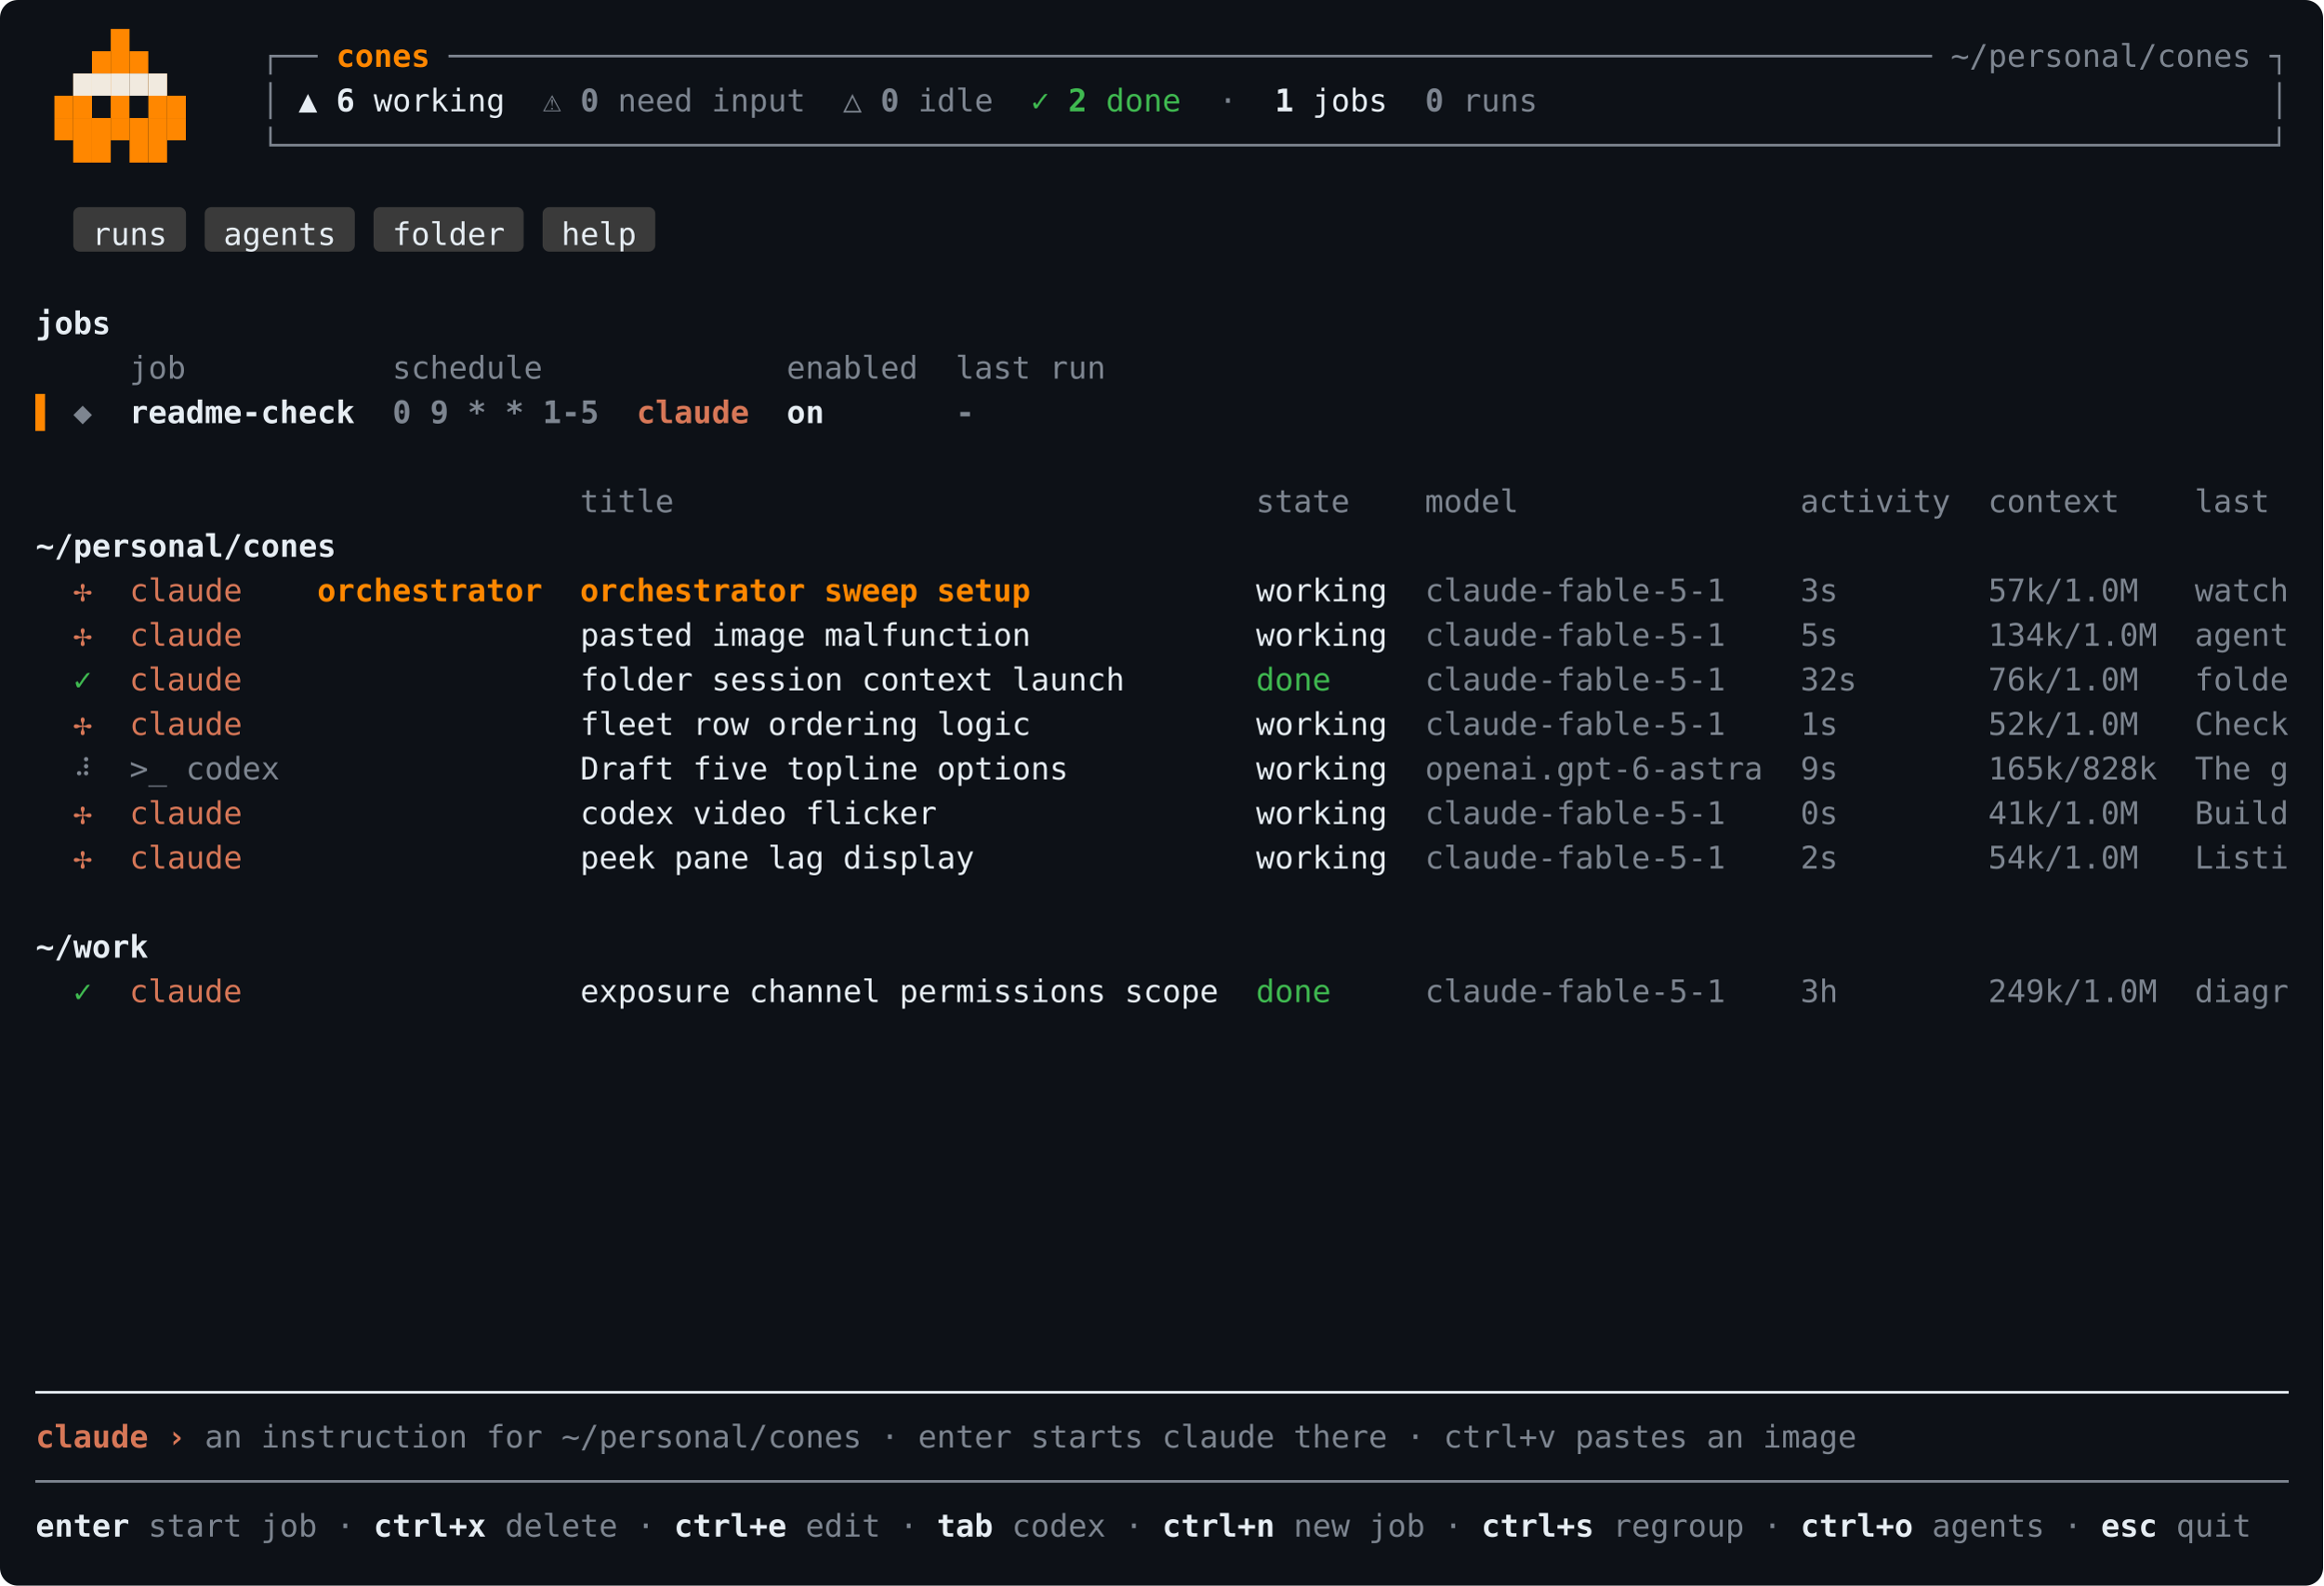
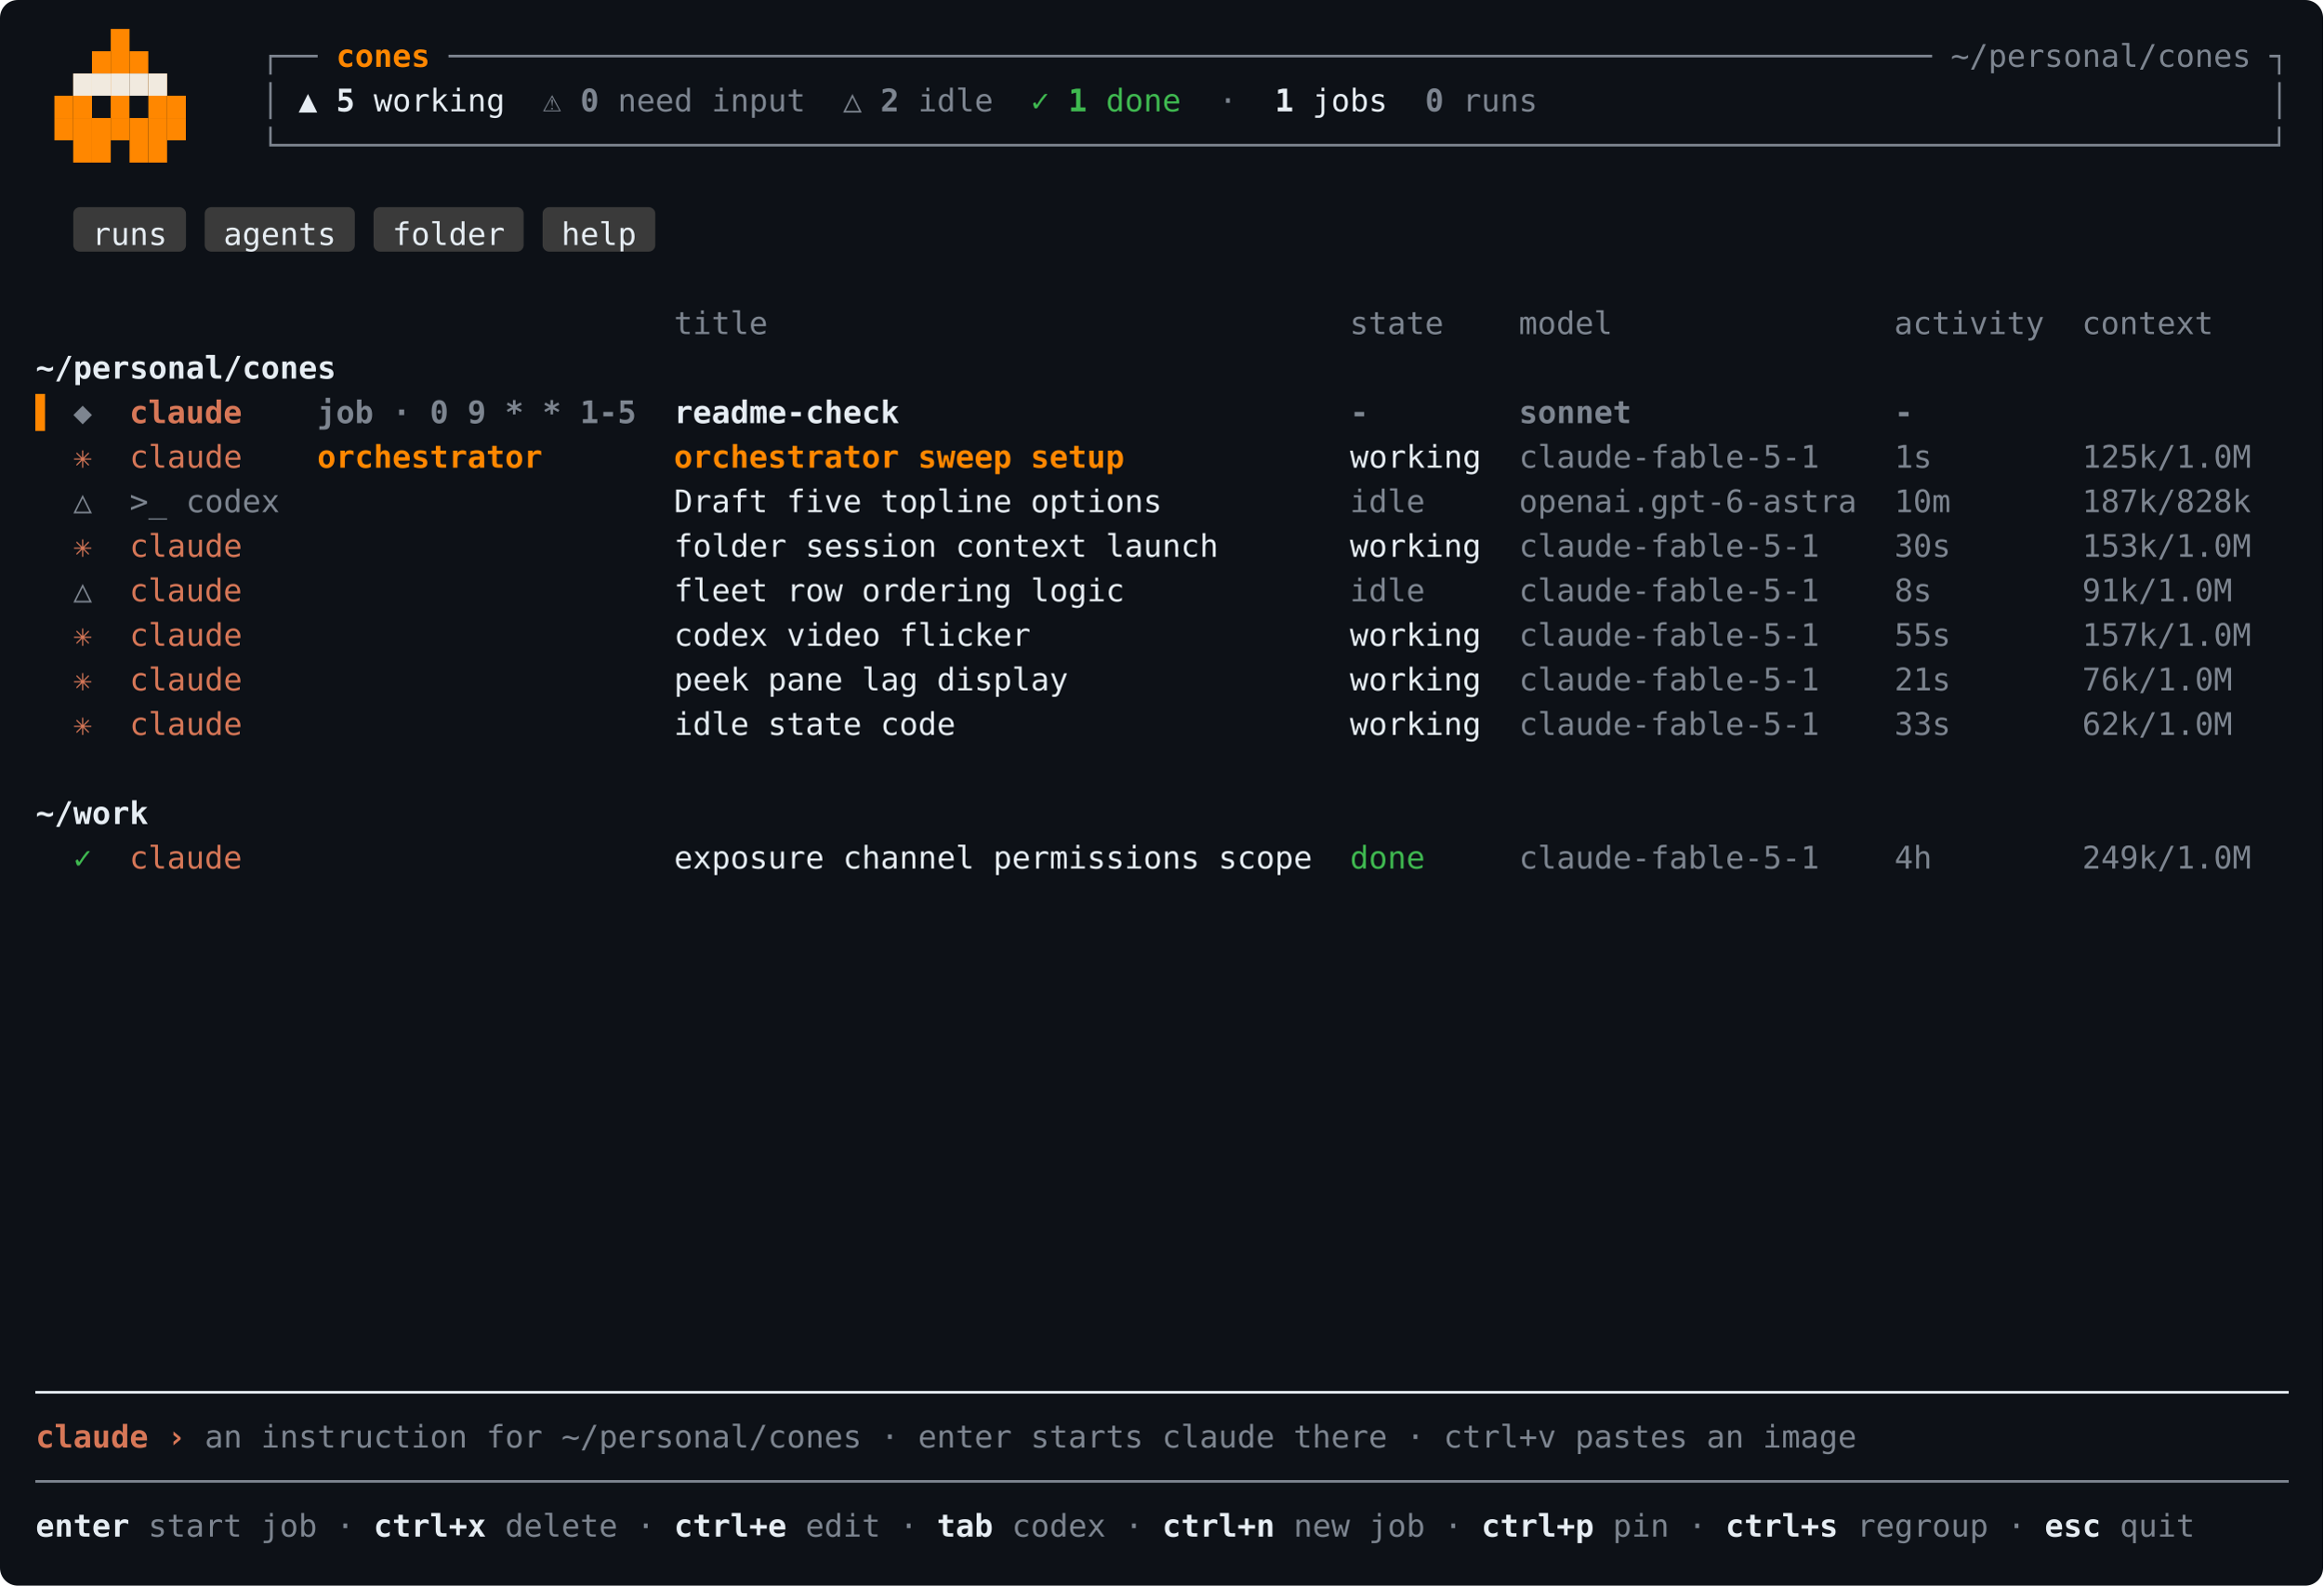
<svg xmlns="http://www.w3.org/2000/svg" width="1043" height="712" viewBox="0 0 1043 712" font-family="SFMono-Regular,Menlo,Consolas,monospace" font-size="14">
  <rect width="1043" height="712" rx="8" fill="#0d1117" />
  <rect x="41.29" y="23.0" width="8.43" height="10.0" fill="#ff8700" />
  <rect x="49.72" y="13" width="8.43" height="20" fill="#ff8700" />
  <rect x="58.15" y="23.0" width="8.43" height="10.0" fill="#ff8700" />
  <text x="117.2" y="30" xml:space="preserve" textLength="33.7" lengthAdjust="spacingAndGlyphs" fill="#7d8590">┌── </text>
  <text x="150.9" y="30" xml:space="preserve" textLength="50.6" lengthAdjust="spacingAndGlyphs" fill="#ff8700" font-weight="700">cones </text>
  <text x="201.5" y="30" xml:space="preserve" textLength="826.1" lengthAdjust="spacingAndGlyphs" fill="#7d8590">─────────────────────────────────────────────────────────────────────────────── ~/personal/cones ┐</text>
  <rect x="24.43" y="43.0" width="8.43" height="10.0" fill="#ff8700" />
  <rect x="32.9" y="33" width="8.4" height="20" rx="0" fill="#ff8700" />
  <rect x="32.86" y="33" width="8.43" height="10.0" fill="#f1eadf" />
  <rect x="41.29" y="33" width="8.43" height="10.0" fill="#f1eadf" />
  <rect x="49.7" y="33" width="8.4" height="20" rx="0" fill="#ff8700" />
  <rect x="49.72" y="33" width="8.43" height="10.0" fill="#f1eadf" />
  <rect x="58.15" y="33" width="8.43" height="10.0" fill="#f1eadf" />
  <rect x="66.6" y="33" width="8.4" height="20" rx="0" fill="#ff8700" />
  <rect x="66.58" y="33" width="8.43" height="10.0" fill="#f1eadf" />
  <rect x="75.01" y="43.0" width="8.43" height="10.0" fill="#ff8700" />
  <text x="117.2" y="50" xml:space="preserve" textLength="8.4" lengthAdjust="spacingAndGlyphs" fill="#7d8590">│</text>
  <text x="125.6" y="50" xml:space="preserve" textLength="25.3" lengthAdjust="spacingAndGlyphs" fill="#e6edf3"> ▲ </text>
-   <text x="150.9" y="50" xml:space="preserve" textLength="8.4" lengthAdjust="spacingAndGlyphs" fill="#e6edf3" font-weight="700">6</text>
+   <text x="150.9" y="50" xml:space="preserve" textLength="8.4" lengthAdjust="spacingAndGlyphs" fill="#e6edf3" font-weight="700">5</text>
  <text x="159.3" y="50" xml:space="preserve" textLength="84.3" lengthAdjust="spacingAndGlyphs" fill="#e6edf3"> working  </text>
  <text x="243.6" y="50" xml:space="preserve" textLength="16.9" lengthAdjust="spacingAndGlyphs" fill="#7d8590">⚠ </text>
  <text x="260.5" y="50" xml:space="preserve" textLength="8.4" lengthAdjust="spacingAndGlyphs" fill="#7d8590" font-weight="700">0</text>
  <text x="268.9" y="50" xml:space="preserve" textLength="92.7" lengthAdjust="spacingAndGlyphs" fill="#7d8590"> need input</text>
  <text x="378.5" y="50" xml:space="preserve" textLength="16.9" lengthAdjust="spacingAndGlyphs" fill="#7d8590">△ </text>
-   <text x="395.3" y="50" xml:space="preserve" textLength="8.4" lengthAdjust="spacingAndGlyphs" fill="#7d8590" font-weight="700">0</text>
+   <text x="395.3" y="50" xml:space="preserve" textLength="8.4" lengthAdjust="spacingAndGlyphs" fill="#7d8590" font-weight="700">2</text>
  <text x="403.8" y="50" xml:space="preserve" textLength="42.1" lengthAdjust="spacingAndGlyphs" fill="#7d8590"> idle</text>
  <text x="462.8" y="50" xml:space="preserve" textLength="16.9" lengthAdjust="spacingAndGlyphs" fill="#3fb950">✓ </text>
-   <text x="479.6" y="50" xml:space="preserve" textLength="8.4" lengthAdjust="spacingAndGlyphs" fill="#3fb950" font-weight="700">2</text>
+   <text x="479.6" y="50" xml:space="preserve" textLength="8.4" lengthAdjust="spacingAndGlyphs" fill="#3fb950" font-weight="700">1</text>
  <text x="488.1" y="50" xml:space="preserve" textLength="42.1" lengthAdjust="spacingAndGlyphs" fill="#3fb950"> done</text>
  <text x="547.1" y="50" xml:space="preserve" textLength="25.3" lengthAdjust="spacingAndGlyphs" fill="#7d8590">·  </text>
  <text x="572.4" y="50" xml:space="preserve" textLength="8.4" lengthAdjust="spacingAndGlyphs" fill="#e6edf3" font-weight="700">1</text>
  <text x="580.8" y="50" xml:space="preserve" textLength="59.0" lengthAdjust="spacingAndGlyphs" fill="#e6edf3"> jobs  </text>
  <text x="639.8" y="50" xml:space="preserve" textLength="8.4" lengthAdjust="spacingAndGlyphs" fill="#7d8590" font-weight="700">0</text>
  <text x="648.2" y="50" xml:space="preserve" textLength="42.1" lengthAdjust="spacingAndGlyphs" fill="#7d8590"> runs</text>
  <text x="1019.2" y="50" xml:space="preserve" textLength="8.4" lengthAdjust="spacingAndGlyphs" fill="#7d8590">│</text>
  <rect x="24.43" y="53" width="8.43" height="10.0" fill="#ff8700" />
  <rect x="32.86" y="53" width="8.43" height="20" fill="#ff8700" />
  <rect x="41.29" y="53" width="8.43" height="20" fill="#ff8700" />
  <rect x="49.72" y="53" width="8.43" height="10.0" fill="#ff8700" />
  <rect x="58.15" y="53" width="8.43" height="20" fill="#ff8700" />
  <rect x="66.58" y="53" width="8.43" height="20" fill="#ff8700" />
  <rect x="75.01" y="53" width="8.43" height="10.0" fill="#ff8700" />
  <text x="117.2" y="70" xml:space="preserve" textLength="910.4" lengthAdjust="spacingAndGlyphs" fill="#7d8590">└──────────────────────────────────────────────────────────────────────────────────────────────────────────┘</text>
  <rect x="32.9" y="93" width="50.6" height="20" rx="3" fill="#3a3a3a" />
  <text x="32.9" y="110" xml:space="preserve" textLength="50.6" lengthAdjust="spacingAndGlyphs" fill="#e6edf3"> runs </text>
  <rect x="91.9" y="93" width="67.4" height="20" rx="3" fill="#3a3a3a" />
  <text x="91.9" y="110" xml:space="preserve" textLength="67.4" lengthAdjust="spacingAndGlyphs" fill="#e6edf3"> agents </text>
  <rect x="167.7" y="93" width="67.4" height="20" rx="3" fill="#3a3a3a" />
  <text x="167.7" y="110" xml:space="preserve" textLength="67.4" lengthAdjust="spacingAndGlyphs" fill="#e6edf3"> folder </text>
  <rect x="243.6" y="93" width="50.6" height="20" rx="3" fill="#3a3a3a" />
  <text x="243.6" y="110" xml:space="preserve" textLength="50.6" lengthAdjust="spacingAndGlyphs" fill="#e6edf3"> help </text>
-   <text x="16.0" y="150" xml:space="preserve" textLength="33.7" lengthAdjust="spacingAndGlyphs" fill="#e6edf3" font-weight="700">jobs</text>
-   <text x="16.0" y="170" xml:space="preserve" textLength="480.5" lengthAdjust="spacingAndGlyphs" fill="#7d8590">     job           schedule             enabled  last run</text>
+   <text x="16.0" y="150" xml:space="preserve" textLength="977.9" lengthAdjust="spacingAndGlyphs" fill="#7d8590">                                  title                               state    model               activity  context</text>
+   <text x="16.0" y="170" xml:space="preserve" textLength="134.9" lengthAdjust="spacingAndGlyphs" fill="#e6edf3" font-weight="700">~/personal/cones</text>
  <text x="16.0" y="190" xml:space="preserve" textLength="16.9" lengthAdjust="spacingAndGlyphs" fill="#ff8700" font-weight="700">▌ </text>
  <text x="32.9" y="190" xml:space="preserve" textLength="25.3" lengthAdjust="spacingAndGlyphs" fill="#7d8590" font-weight="700">◆  </text>
-   <text x="58.1" y="190" xml:space="preserve" textLength="118.0" lengthAdjust="spacingAndGlyphs" fill="#e6edf3" font-weight="700">readme-check  </text>
-   <text x="176.2" y="190" xml:space="preserve" textLength="109.6" lengthAdjust="spacingAndGlyphs" fill="#7d8590" font-weight="700">0 9 * * 1-5  </text>
-   <text x="285.8" y="190" xml:space="preserve" textLength="67.4" lengthAdjust="spacingAndGlyphs" fill="#d77757" font-weight="700">claude  </text>
-   <text x="353.2" y="190" xml:space="preserve" textLength="75.9" lengthAdjust="spacingAndGlyphs" fill="#e6edf3" font-weight="700">on       </text>
-   <text x="429.1" y="190" xml:space="preserve" textLength="8.4" lengthAdjust="spacingAndGlyphs" fill="#7d8590" font-weight="700">-</text>
-   <text x="16.0" y="230" xml:space="preserve" textLength="1003.2" lengthAdjust="spacingAndGlyphs" fill="#7d8590">                             title                               state    model               activity  context    last</text>
-   <text x="16.0" y="250" xml:space="preserve" textLength="134.9" lengthAdjust="spacingAndGlyphs" fill="#e6edf3" font-weight="700">~/personal/cones</text>
-   <text x="32.9" y="270" xml:space="preserve" textLength="109.6" lengthAdjust="spacingAndGlyphs" fill="#d77757">✢  claude    </text>
-   <text x="142.4" y="270" xml:space="preserve" textLength="421.5" lengthAdjust="spacingAndGlyphs" fill="#ff8700" font-weight="700">orchestrator  orchestrator sweep setup            </text>
-   <text x="563.9" y="270" xml:space="preserve" textLength="75.9" lengthAdjust="spacingAndGlyphs" fill="#e6edf3">working  </text>
-   <text x="639.8" y="270" xml:space="preserve" textLength="387.8" lengthAdjust="spacingAndGlyphs" fill="#7d8590">claude-fable-5-1    3s        57k/1.0M   watch</text>
-   <text x="32.9" y="290" xml:space="preserve" textLength="109.6" lengthAdjust="spacingAndGlyphs" fill="#d77757">✢  claude    </text>
-   <text x="260.5" y="290" xml:space="preserve" textLength="379.3" lengthAdjust="spacingAndGlyphs" fill="#e6edf3">pasted image malfunction            working  </text>
-   <text x="639.8" y="290" xml:space="preserve" textLength="387.8" lengthAdjust="spacingAndGlyphs" fill="#7d8590">claude-fable-5-1    5s        134k/1.0M  agent</text>
-   <text x="32.9" y="310" xml:space="preserve" textLength="25.3" lengthAdjust="spacingAndGlyphs" fill="#3fb950">✓  </text>
-   <text x="58.1" y="310" xml:space="preserve" textLength="84.3" lengthAdjust="spacingAndGlyphs" fill="#d77757">claude    </text>
-   <text x="260.5" y="310" xml:space="preserve" textLength="303.5" lengthAdjust="spacingAndGlyphs" fill="#e6edf3">folder session context launch       </text>
-   <text x="563.9" y="310" xml:space="preserve" textLength="75.9" lengthAdjust="spacingAndGlyphs" fill="#3fb950">done     </text>
-   <text x="639.8" y="310" xml:space="preserve" textLength="387.8" lengthAdjust="spacingAndGlyphs" fill="#7d8590">claude-fable-5-1    32s       76k/1.0M   folde</text>
-   <text x="32.9" y="330" xml:space="preserve" textLength="109.6" lengthAdjust="spacingAndGlyphs" fill="#d77757">✢  claude    </text>
-   <text x="260.5" y="330" xml:space="preserve" textLength="379.3" lengthAdjust="spacingAndGlyphs" fill="#e6edf3">fleet row ordering logic            working  </text>
-   <text x="639.8" y="330" xml:space="preserve" textLength="387.8" lengthAdjust="spacingAndGlyphs" fill="#7d8590">claude-fable-5-1    1s        52k/1.0M   Check</text>
-   <text x="32.9" y="350" xml:space="preserve" textLength="227.6" lengthAdjust="spacingAndGlyphs" fill="#7d8590">⠼  &gt;_ codex                </text>
-   <text x="260.5" y="350" xml:space="preserve" textLength="379.3" lengthAdjust="spacingAndGlyphs" fill="#e6edf3">Draft five topline options          working  </text>
-   <text x="639.8" y="350" xml:space="preserve" textLength="387.8" lengthAdjust="spacingAndGlyphs" fill="#7d8590">openai.gpt-6-astra  9s        165k/828k  The g</text>
-   <text x="32.9" y="370" xml:space="preserve" textLength="109.6" lengthAdjust="spacingAndGlyphs" fill="#d77757">✢  claude    </text>
-   <text x="260.5" y="370" xml:space="preserve" textLength="379.3" lengthAdjust="spacingAndGlyphs" fill="#e6edf3">codex video flicker                 working  </text>
-   <text x="639.8" y="370" xml:space="preserve" textLength="387.8" lengthAdjust="spacingAndGlyphs" fill="#7d8590">claude-fable-5-1    0s        41k/1.0M   Build</text>
-   <text x="32.9" y="390" xml:space="preserve" textLength="109.6" lengthAdjust="spacingAndGlyphs" fill="#d77757">✢  claude    </text>
-   <text x="260.5" y="390" xml:space="preserve" textLength="379.3" lengthAdjust="spacingAndGlyphs" fill="#e6edf3">peek pane lag display               working  </text>
-   <text x="639.8" y="390" xml:space="preserve" textLength="387.8" lengthAdjust="spacingAndGlyphs" fill="#7d8590">claude-fable-5-1    2s        54k/1.0M   Listi</text>
-   <text x="16.0" y="430" xml:space="preserve" textLength="50.6" lengthAdjust="spacingAndGlyphs" fill="#e6edf3" font-weight="700">~/work</text>
-   <text x="32.9" y="450" xml:space="preserve" textLength="25.3" lengthAdjust="spacingAndGlyphs" fill="#3fb950">✓  </text>
-   <text x="58.1" y="450" xml:space="preserve" textLength="84.3" lengthAdjust="spacingAndGlyphs" fill="#d77757">claude    </text>
-   <text x="260.5" y="450" xml:space="preserve" textLength="303.5" lengthAdjust="spacingAndGlyphs" fill="#e6edf3">exposure channel permissions scope  </text>
-   <text x="563.9" y="450" xml:space="preserve" textLength="75.9" lengthAdjust="spacingAndGlyphs" fill="#3fb950">done     </text>
-   <text x="639.8" y="450" xml:space="preserve" textLength="387.8" lengthAdjust="spacingAndGlyphs" fill="#7d8590">claude-fable-5-1    3h        249k/1.0M  diagr</text>
+   <text x="58.1" y="190" xml:space="preserve" textLength="84.3" lengthAdjust="spacingAndGlyphs" fill="#d77757" font-weight="700">claude    </text>
+   <text x="142.4" y="190" xml:space="preserve" textLength="160.2" lengthAdjust="spacingAndGlyphs" fill="#7d8590" font-weight="700">job · 0 9 * * 1-5  </text>
+   <text x="302.6" y="190" xml:space="preserve" textLength="303.5" lengthAdjust="spacingAndGlyphs" fill="#e6edf3" font-weight="700">readme-check                        </text>
+   <text x="606.1" y="190" xml:space="preserve" textLength="252.9" lengthAdjust="spacingAndGlyphs" fill="#7d8590" font-weight="700">-        sonnet              -</text>
+   <text x="32.9" y="210" xml:space="preserve" textLength="109.6" lengthAdjust="spacingAndGlyphs" fill="#d77757">✳  claude    </text>
+   <text x="142.4" y="210" xml:space="preserve" textLength="463.6" lengthAdjust="spacingAndGlyphs" fill="#ff8700" font-weight="700">orchestrator       orchestrator sweep setup            </text>
+   <text x="606.1" y="210" xml:space="preserve" textLength="75.9" lengthAdjust="spacingAndGlyphs" fill="#e6edf3">working  </text>
+   <text x="682.0" y="210" xml:space="preserve" textLength="328.8" lengthAdjust="spacingAndGlyphs" fill="#7d8590">claude-fable-5-1    1s        125k/1.0M</text>
+   <text x="32.9" y="230" xml:space="preserve" textLength="269.8" lengthAdjust="spacingAndGlyphs" fill="#7d8590">△  &gt;_ codex                     </text>
+   <text x="302.6" y="230" xml:space="preserve" textLength="303.5" lengthAdjust="spacingAndGlyphs" fill="#e6edf3">Draft five topline options          </text>
+   <text x="606.1" y="230" xml:space="preserve" textLength="404.6" lengthAdjust="spacingAndGlyphs" fill="#7d8590">idle     openai.gpt-6-astra  10m       187k/828k</text>
+   <text x="32.9" y="250" xml:space="preserve" textLength="109.6" lengthAdjust="spacingAndGlyphs" fill="#d77757">✳  claude    </text>
+   <text x="302.6" y="250" xml:space="preserve" textLength="379.3" lengthAdjust="spacingAndGlyphs" fill="#e6edf3">folder session context launch       working  </text>
+   <text x="682.0" y="250" xml:space="preserve" textLength="328.8" lengthAdjust="spacingAndGlyphs" fill="#7d8590">claude-fable-5-1    30s       153k/1.0M</text>
+   <text x="32.9" y="270" xml:space="preserve" textLength="25.3" lengthAdjust="spacingAndGlyphs" fill="#7d8590">△  </text>
+   <text x="58.1" y="270" xml:space="preserve" textLength="84.3" lengthAdjust="spacingAndGlyphs" fill="#d77757">claude    </text>
+   <text x="302.6" y="270" xml:space="preserve" textLength="303.5" lengthAdjust="spacingAndGlyphs" fill="#e6edf3">fleet row ordering logic            </text>
+   <text x="606.1" y="270" xml:space="preserve" textLength="396.2" lengthAdjust="spacingAndGlyphs" fill="#7d8590">idle     claude-fable-5-1    8s        91k/1.0M</text>
+   <text x="32.9" y="290" xml:space="preserve" textLength="109.6" lengthAdjust="spacingAndGlyphs" fill="#d77757">✳  claude    </text>
+   <text x="302.6" y="290" xml:space="preserve" textLength="379.3" lengthAdjust="spacingAndGlyphs" fill="#e6edf3">codex video flicker                 working  </text>
+   <text x="682.0" y="290" xml:space="preserve" textLength="328.8" lengthAdjust="spacingAndGlyphs" fill="#7d8590">claude-fable-5-1    55s       157k/1.0M</text>
+   <text x="32.9" y="310" xml:space="preserve" textLength="109.6" lengthAdjust="spacingAndGlyphs" fill="#d77757">✳  claude    </text>
+   <text x="302.6" y="310" xml:space="preserve" textLength="379.3" lengthAdjust="spacingAndGlyphs" fill="#e6edf3">peek pane lag display               working  </text>
+   <text x="682.0" y="310" xml:space="preserve" textLength="320.3" lengthAdjust="spacingAndGlyphs" fill="#7d8590">claude-fable-5-1    21s       76k/1.0M</text>
+   <text x="32.9" y="330" xml:space="preserve" textLength="109.6" lengthAdjust="spacingAndGlyphs" fill="#d77757">✳  claude    </text>
+   <text x="302.6" y="330" xml:space="preserve" textLength="379.3" lengthAdjust="spacingAndGlyphs" fill="#e6edf3">idle state code                     working  </text>
+   <text x="682.0" y="330" xml:space="preserve" textLength="320.3" lengthAdjust="spacingAndGlyphs" fill="#7d8590">claude-fable-5-1    33s       62k/1.0M</text>
+   <text x="16.0" y="370" xml:space="preserve" textLength="50.6" lengthAdjust="spacingAndGlyphs" fill="#e6edf3" font-weight="700">~/work</text>
+   <text x="32.9" y="390" xml:space="preserve" textLength="25.3" lengthAdjust="spacingAndGlyphs" fill="#3fb950">✓  </text>
+   <text x="58.1" y="390" xml:space="preserve" textLength="84.3" lengthAdjust="spacingAndGlyphs" fill="#d77757">claude    </text>
+   <text x="302.6" y="390" xml:space="preserve" textLength="303.5" lengthAdjust="spacingAndGlyphs" fill="#e6edf3">exposure channel permissions scope  </text>
+   <text x="606.1" y="390" xml:space="preserve" textLength="75.9" lengthAdjust="spacingAndGlyphs" fill="#3fb950">done     </text>
+   <text x="682.0" y="390" xml:space="preserve" textLength="328.8" lengthAdjust="spacingAndGlyphs" fill="#7d8590">claude-fable-5-1    4h        249k/1.0M</text>
  <text x="16.0" y="630" xml:space="preserve" textLength="1011.6" lengthAdjust="spacingAndGlyphs" fill="#e6edf3">────────────────────────────────────────────────────────────────────────────────────────────────────────────────────────</text>
  <text x="16.0" y="650" xml:space="preserve" textLength="75.9" lengthAdjust="spacingAndGlyphs" fill="#d77757" font-weight="700">claude › </text>
  <text x="91.9" y="650" xml:space="preserve" textLength="8.4" lengthAdjust="spacingAndGlyphs" fill="#7d8590">a</text>
  <text x="100.3" y="650" xml:space="preserve" textLength="733.4" lengthAdjust="spacingAndGlyphs" fill="#7d8590">n instruction for ~/personal/cones · enter starts claude there · ctrl+v pastes an image</text>
  <text x="16.0" y="670" xml:space="preserve" textLength="1011.6" lengthAdjust="spacingAndGlyphs" fill="#7d8590">────────────────────────────────────────────────────────────────────────────────────────────────────────────────────────</text>
  <text x="16.0" y="690" xml:space="preserve" textLength="42.1" lengthAdjust="spacingAndGlyphs" fill="#e6edf3" font-weight="700">enter</text>
  <text x="58.1" y="690" xml:space="preserve" textLength="109.6" lengthAdjust="spacingAndGlyphs" fill="#7d8590"> start job · </text>
  <text x="167.7" y="690" xml:space="preserve" textLength="50.6" lengthAdjust="spacingAndGlyphs" fill="#e6edf3" font-weight="700">ctrl+x</text>
  <text x="218.3" y="690" xml:space="preserve" textLength="84.3" lengthAdjust="spacingAndGlyphs" fill="#7d8590"> delete · </text>
  <text x="302.6" y="690" xml:space="preserve" textLength="50.6" lengthAdjust="spacingAndGlyphs" fill="#e6edf3" font-weight="700">ctrl+e</text>
  <text x="353.2" y="690" xml:space="preserve" textLength="67.4" lengthAdjust="spacingAndGlyphs" fill="#7d8590"> edit · </text>
  <text x="420.6" y="690" xml:space="preserve" textLength="25.3" lengthAdjust="spacingAndGlyphs" fill="#e6edf3" font-weight="700">tab</text>
  <text x="445.9" y="690" xml:space="preserve" textLength="75.9" lengthAdjust="spacingAndGlyphs" fill="#7d8590"> codex · </text>
  <text x="521.8" y="690" xml:space="preserve" textLength="50.6" lengthAdjust="spacingAndGlyphs" fill="#e6edf3" font-weight="700">ctrl+n</text>
  <text x="572.4" y="690" xml:space="preserve" textLength="92.7" lengthAdjust="spacingAndGlyphs" fill="#7d8590"> new job · </text>
-   <text x="665.1" y="690" xml:space="preserve" textLength="50.6" lengthAdjust="spacingAndGlyphs" fill="#e6edf3" font-weight="700">ctrl+s</text>
-   <text x="715.7" y="690" xml:space="preserve" textLength="92.7" lengthAdjust="spacingAndGlyphs" fill="#7d8590"> regroup · </text>
-   <text x="808.4" y="690" xml:space="preserve" textLength="50.6" lengthAdjust="spacingAndGlyphs" fill="#e6edf3" font-weight="700">ctrl+o</text>
-   <text x="859.0" y="690" xml:space="preserve" textLength="84.3" lengthAdjust="spacingAndGlyphs" fill="#7d8590"> agents · </text>
-   <text x="943.3" y="690" xml:space="preserve" textLength="25.3" lengthAdjust="spacingAndGlyphs" fill="#e6edf3" font-weight="700">esc</text>
-   <text x="968.6" y="690" xml:space="preserve" textLength="42.1" lengthAdjust="spacingAndGlyphs" fill="#7d8590"> quit</text>
+   <text x="665.1" y="690" xml:space="preserve" textLength="50.6" lengthAdjust="spacingAndGlyphs" fill="#e6edf3" font-weight="700">ctrl+p</text>
+   <text x="715.7" y="690" xml:space="preserve" textLength="59.0" lengthAdjust="spacingAndGlyphs" fill="#7d8590"> pin · </text>
+   <text x="774.7" y="690" xml:space="preserve" textLength="50.6" lengthAdjust="spacingAndGlyphs" fill="#e6edf3" font-weight="700">ctrl+s</text>
+   <text x="825.3" y="690" xml:space="preserve" textLength="92.7" lengthAdjust="spacingAndGlyphs" fill="#7d8590"> regroup · </text>
+   <text x="918.0" y="690" xml:space="preserve" textLength="25.3" lengthAdjust="spacingAndGlyphs" fill="#e6edf3" font-weight="700">esc</text>
+   <text x="943.3" y="690" xml:space="preserve" textLength="42.1" lengthAdjust="spacingAndGlyphs" fill="#7d8590"> quit</text>
</svg>
